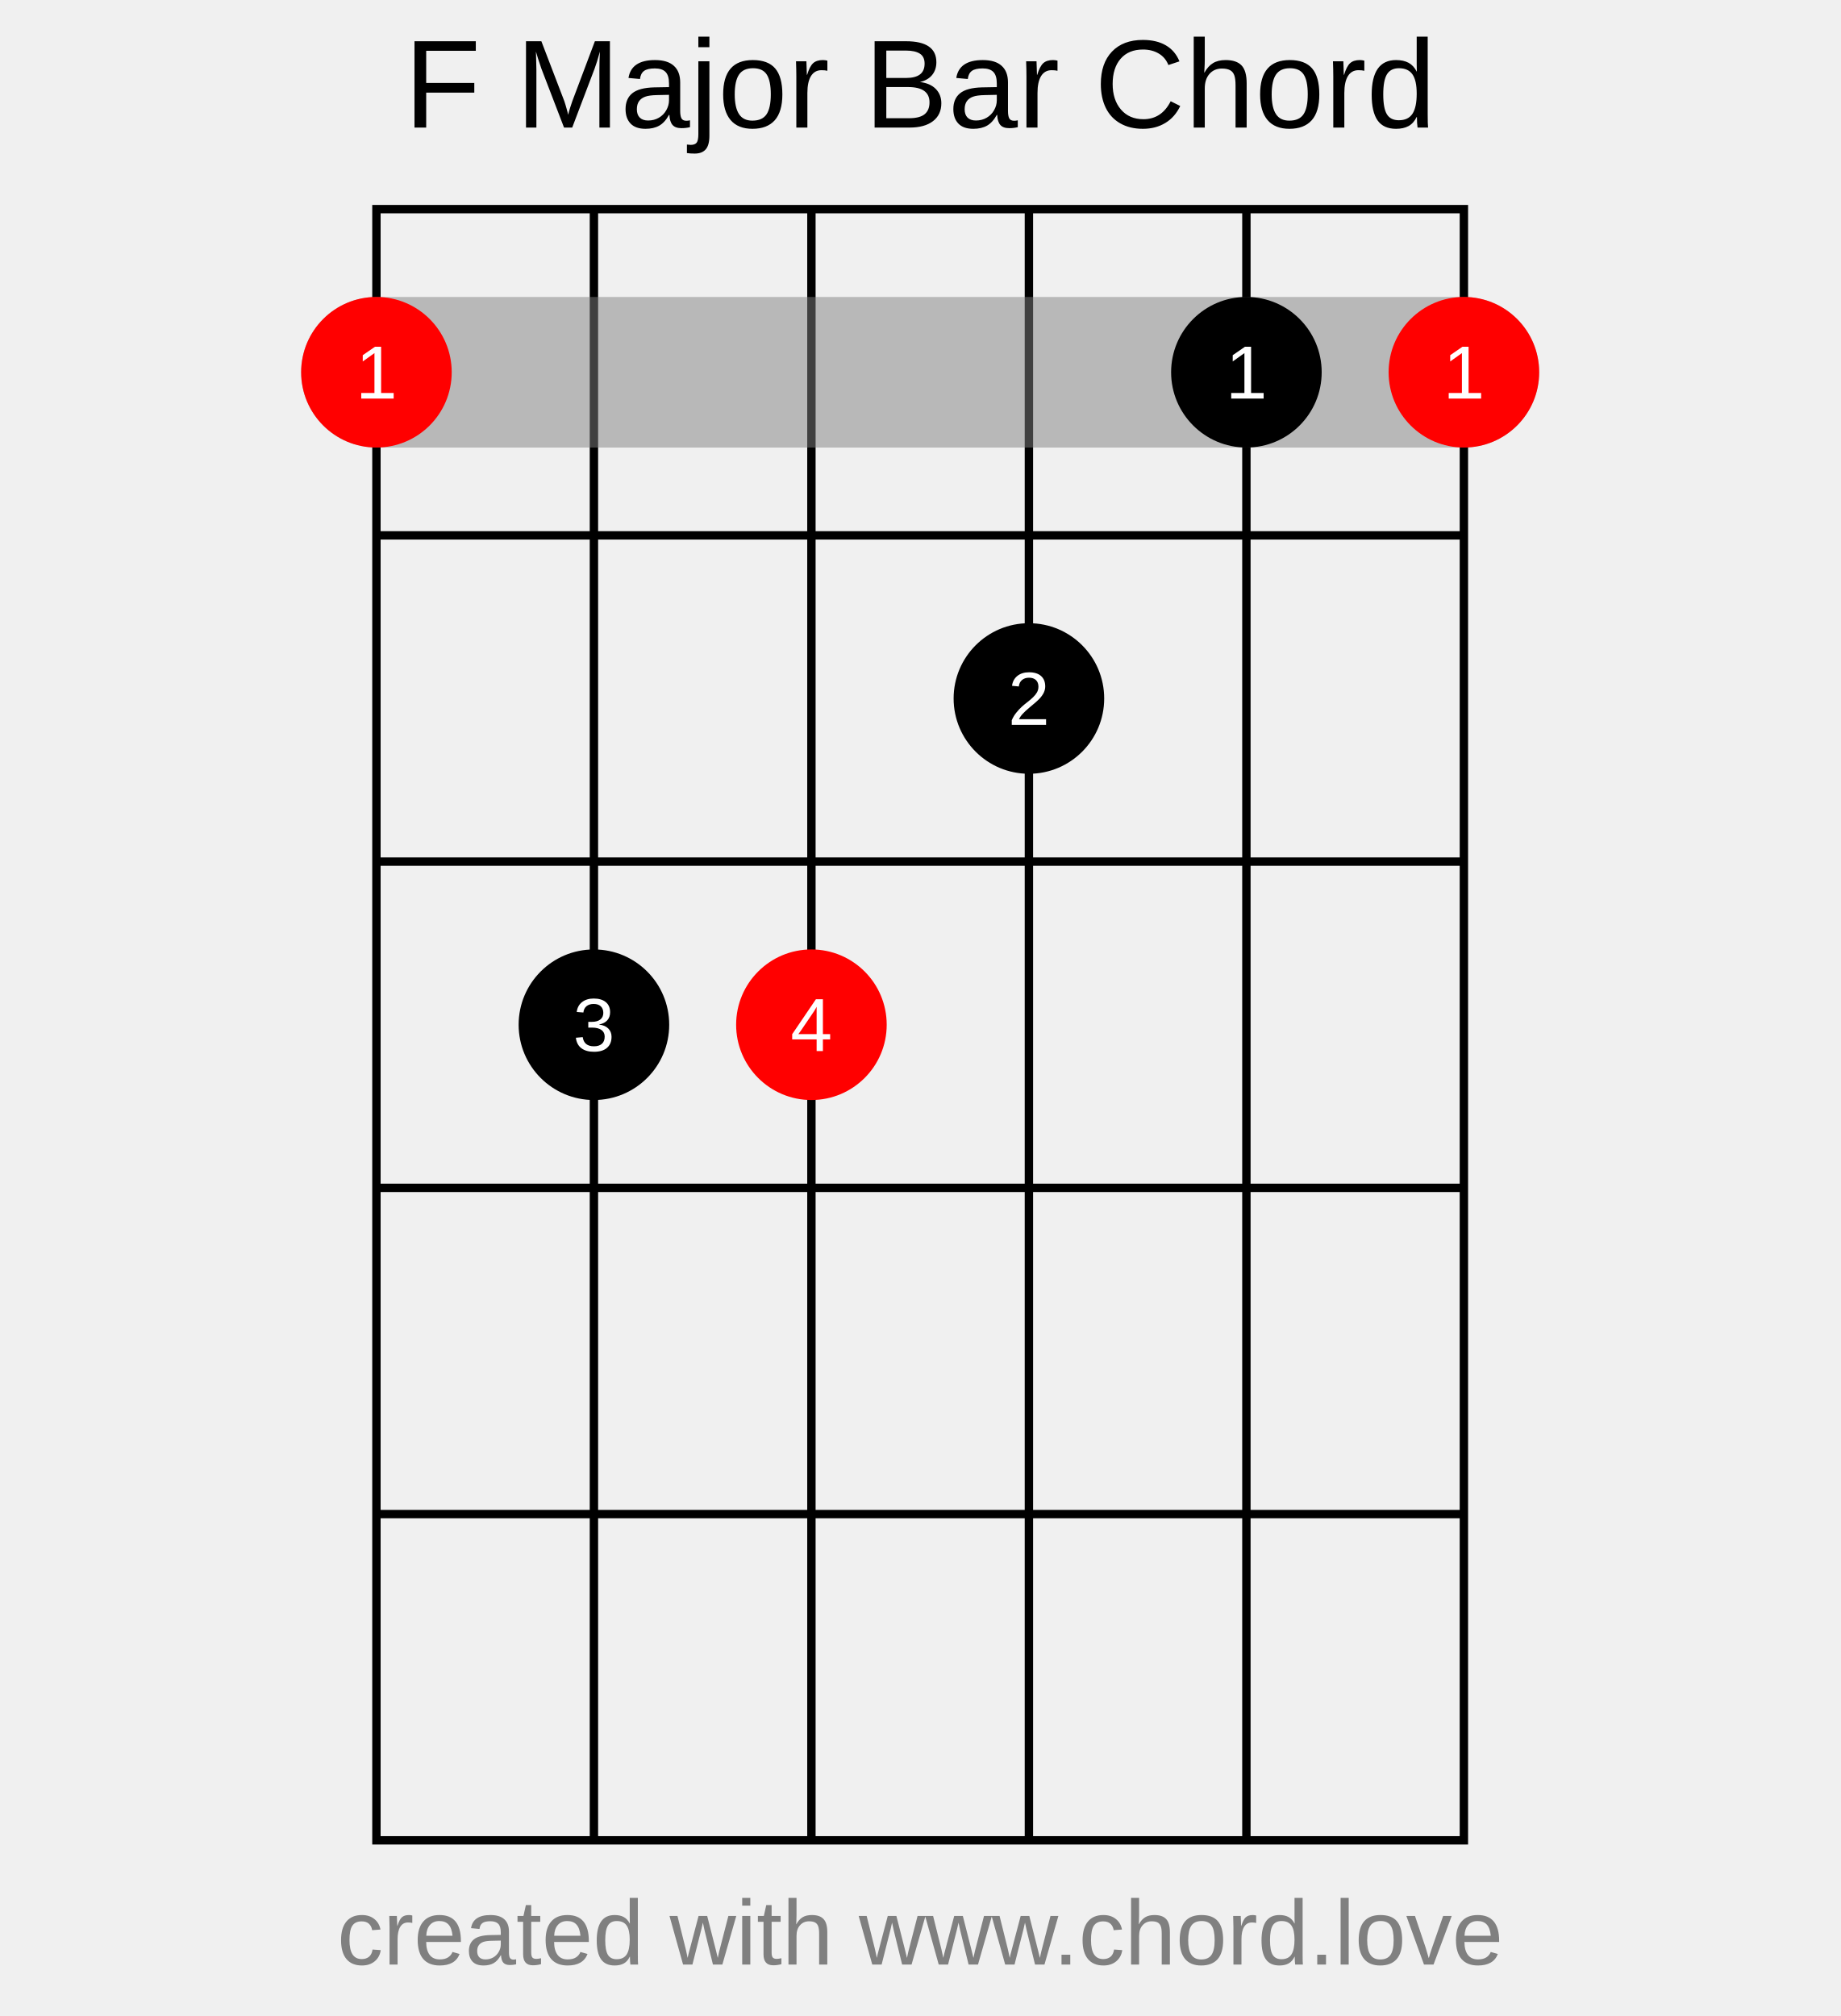
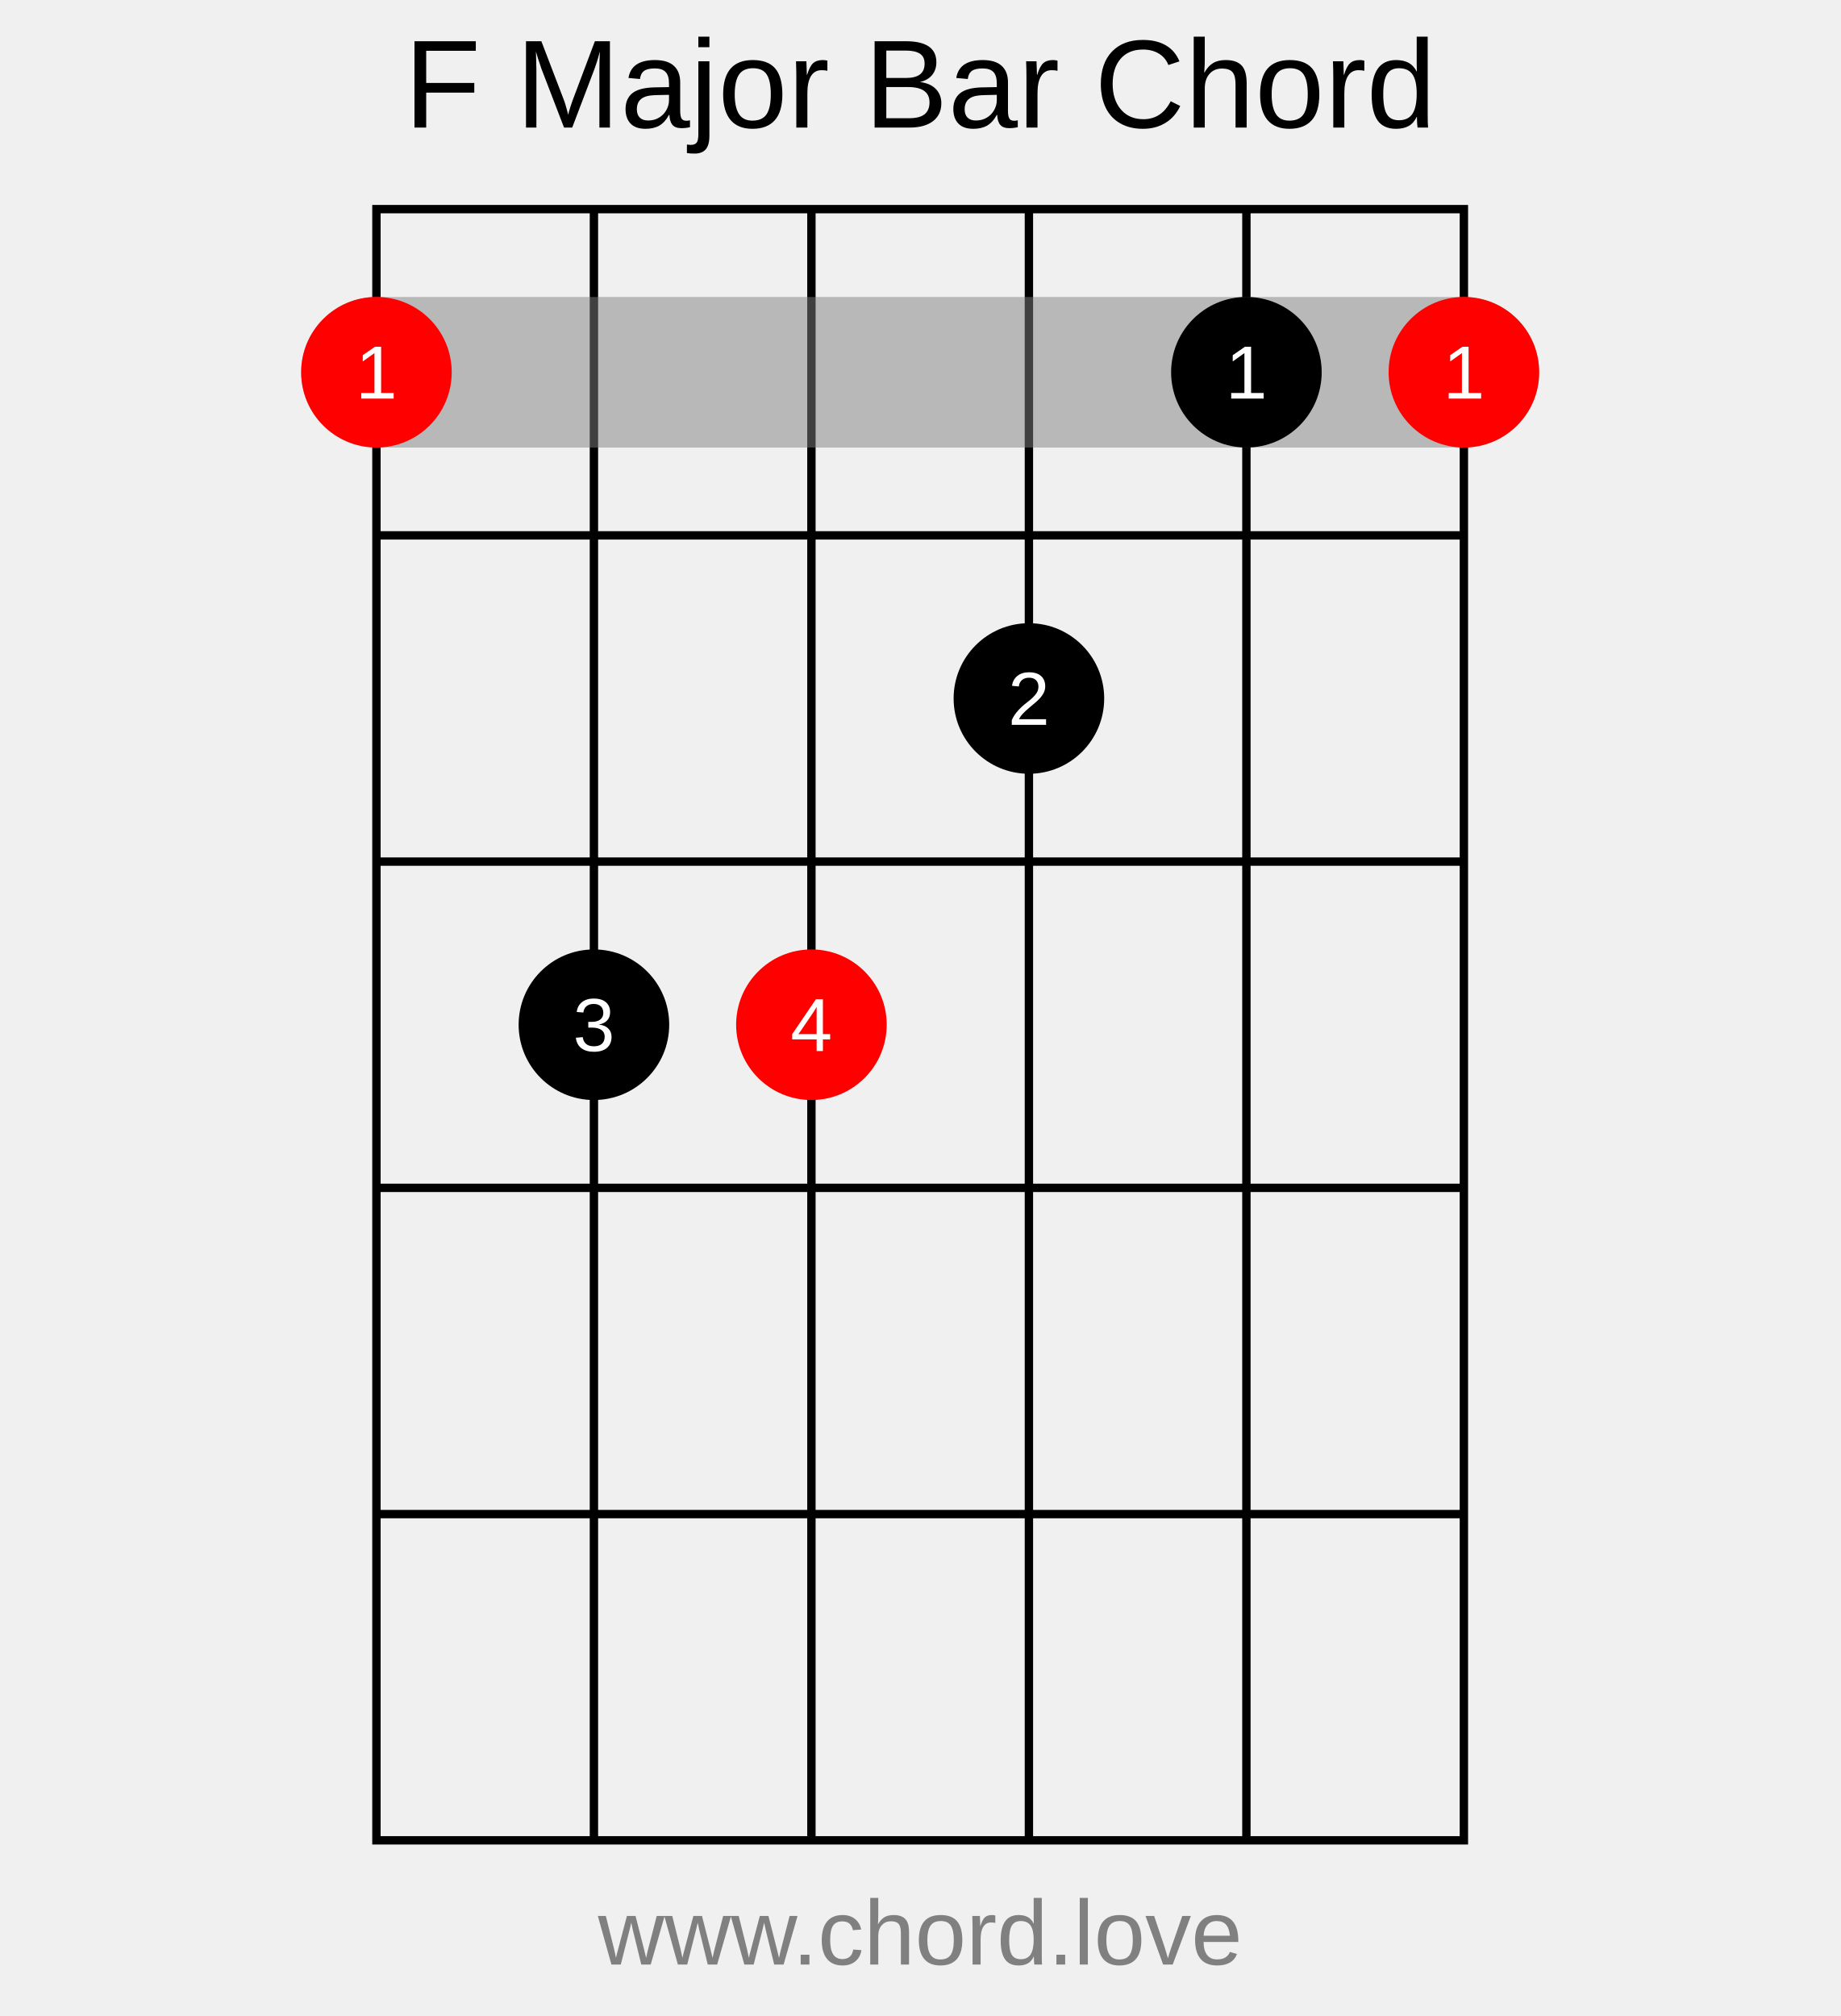
<svg xmlns="http://www.w3.org/2000/svg" viewBox="0 0 440 482" preserveAspectRatio="xMidYMid meet" style="background-color:#fff">
  <text dy="0.35em" text-anchor="middle" font-size="30" font-family="Arial, Helvetica, sans-serif" x="50%" y="20">F Major Bar Chord</text>
  <svg width="260" height="390" overflow="visible" x="50%" y="50">
    <svg x="-130" overflow="visible">
      <rect fill="none" stroke="black" stroke-width="2" width="260" height="390" />
      <line x1="0" x2="260" y1="78" y2="78" stroke="black" stroke-width="2" />
      <line x1="0" x2="260" y1="156" y2="156" stroke="black" stroke-width="2" />
      <line x1="0" x2="260" y1="234" y2="234" stroke="black" stroke-width="2" />
      <line x1="0" x2="260" y1="312" y2="312" stroke="black" stroke-width="2" />
      <line x1="52" x2="52" y1="0" y2="390" stroke="black" stroke-width="2" />
      <line x1="104" x2="104" y1="0" y2="390" stroke="black" stroke-width="2" />
      <line x1="156" x2="156" y1="0" y2="390" stroke="black" stroke-width="2" />
      <line x1="208" x2="208" y1="0" y2="390" stroke="black" stroke-width="2" />0<rect x="-18" y="21" width="296" stroke-width="2" rx="18" ry="18" height="36" fill-opacity="0.5" fill="gray" />
      <svg x="0" y="39" overflow="visible">
        <circle r="18" stroke-width="2" fill="red" />
        <text dy="0.35em" text-anchor="middle" font-size="18" font-family="Arial, Helvetica, sans-serif" fill="white">1</text>
      </svg>
      <svg x="208" y="39" overflow="visible">
        <circle r="18" stroke-width="2" fill="black" />
        <text dy="0.35em" text-anchor="middle" font-size="18" font-family="Arial, Helvetica, sans-serif" fill="white">1</text>
      </svg>
      <svg x="260" y="39" overflow="visible">
        <circle r="18" stroke-width="2" fill="red" />
        <text dy="0.35em" text-anchor="middle" font-size="18" font-family="Arial, Helvetica, sans-serif" fill="white">1</text>
      </svg>
      <svg x="52" y="195" overflow="visible">
        <circle r="18" stroke-width="2" fill="black" />
        <text dy="0.35em" text-anchor="middle" font-size="18" font-family="Arial, Helvetica, sans-serif" fill="white">3</text>
      </svg>
      <svg x="104" y="195" overflow="visible">
        <circle r="18" stroke-width="2" fill="red" />
        <text dy="0.35em" text-anchor="middle" font-size="18" font-family="Arial, Helvetica, sans-serif" fill="white">4</text>
      </svg>
      <svg x="156" y="117" overflow="visible">
        <circle r="18" stroke-width="2" fill="black" />
        <text dy="0.35em" text-anchor="middle" font-size="18" font-family="Arial, Helvetica, sans-serif" fill="white">2</text>
      </svg>
    </svg>
  </svg>
  <svg x="50%" overflow="visible" height="22" y="462">
-     <text dy="0.35em" text-anchor="middle" font-size="22" font-family="Arial, Helvetica, sans-serif" fill="gray">created with www.chord.love</text>
+     <text dy="0.35em" text-anchor="middle" font-size="22" font-family="Arial, Helvetica, sans-serif" fill="gray">www.chord.love</text>
  </svg>
</svg>
